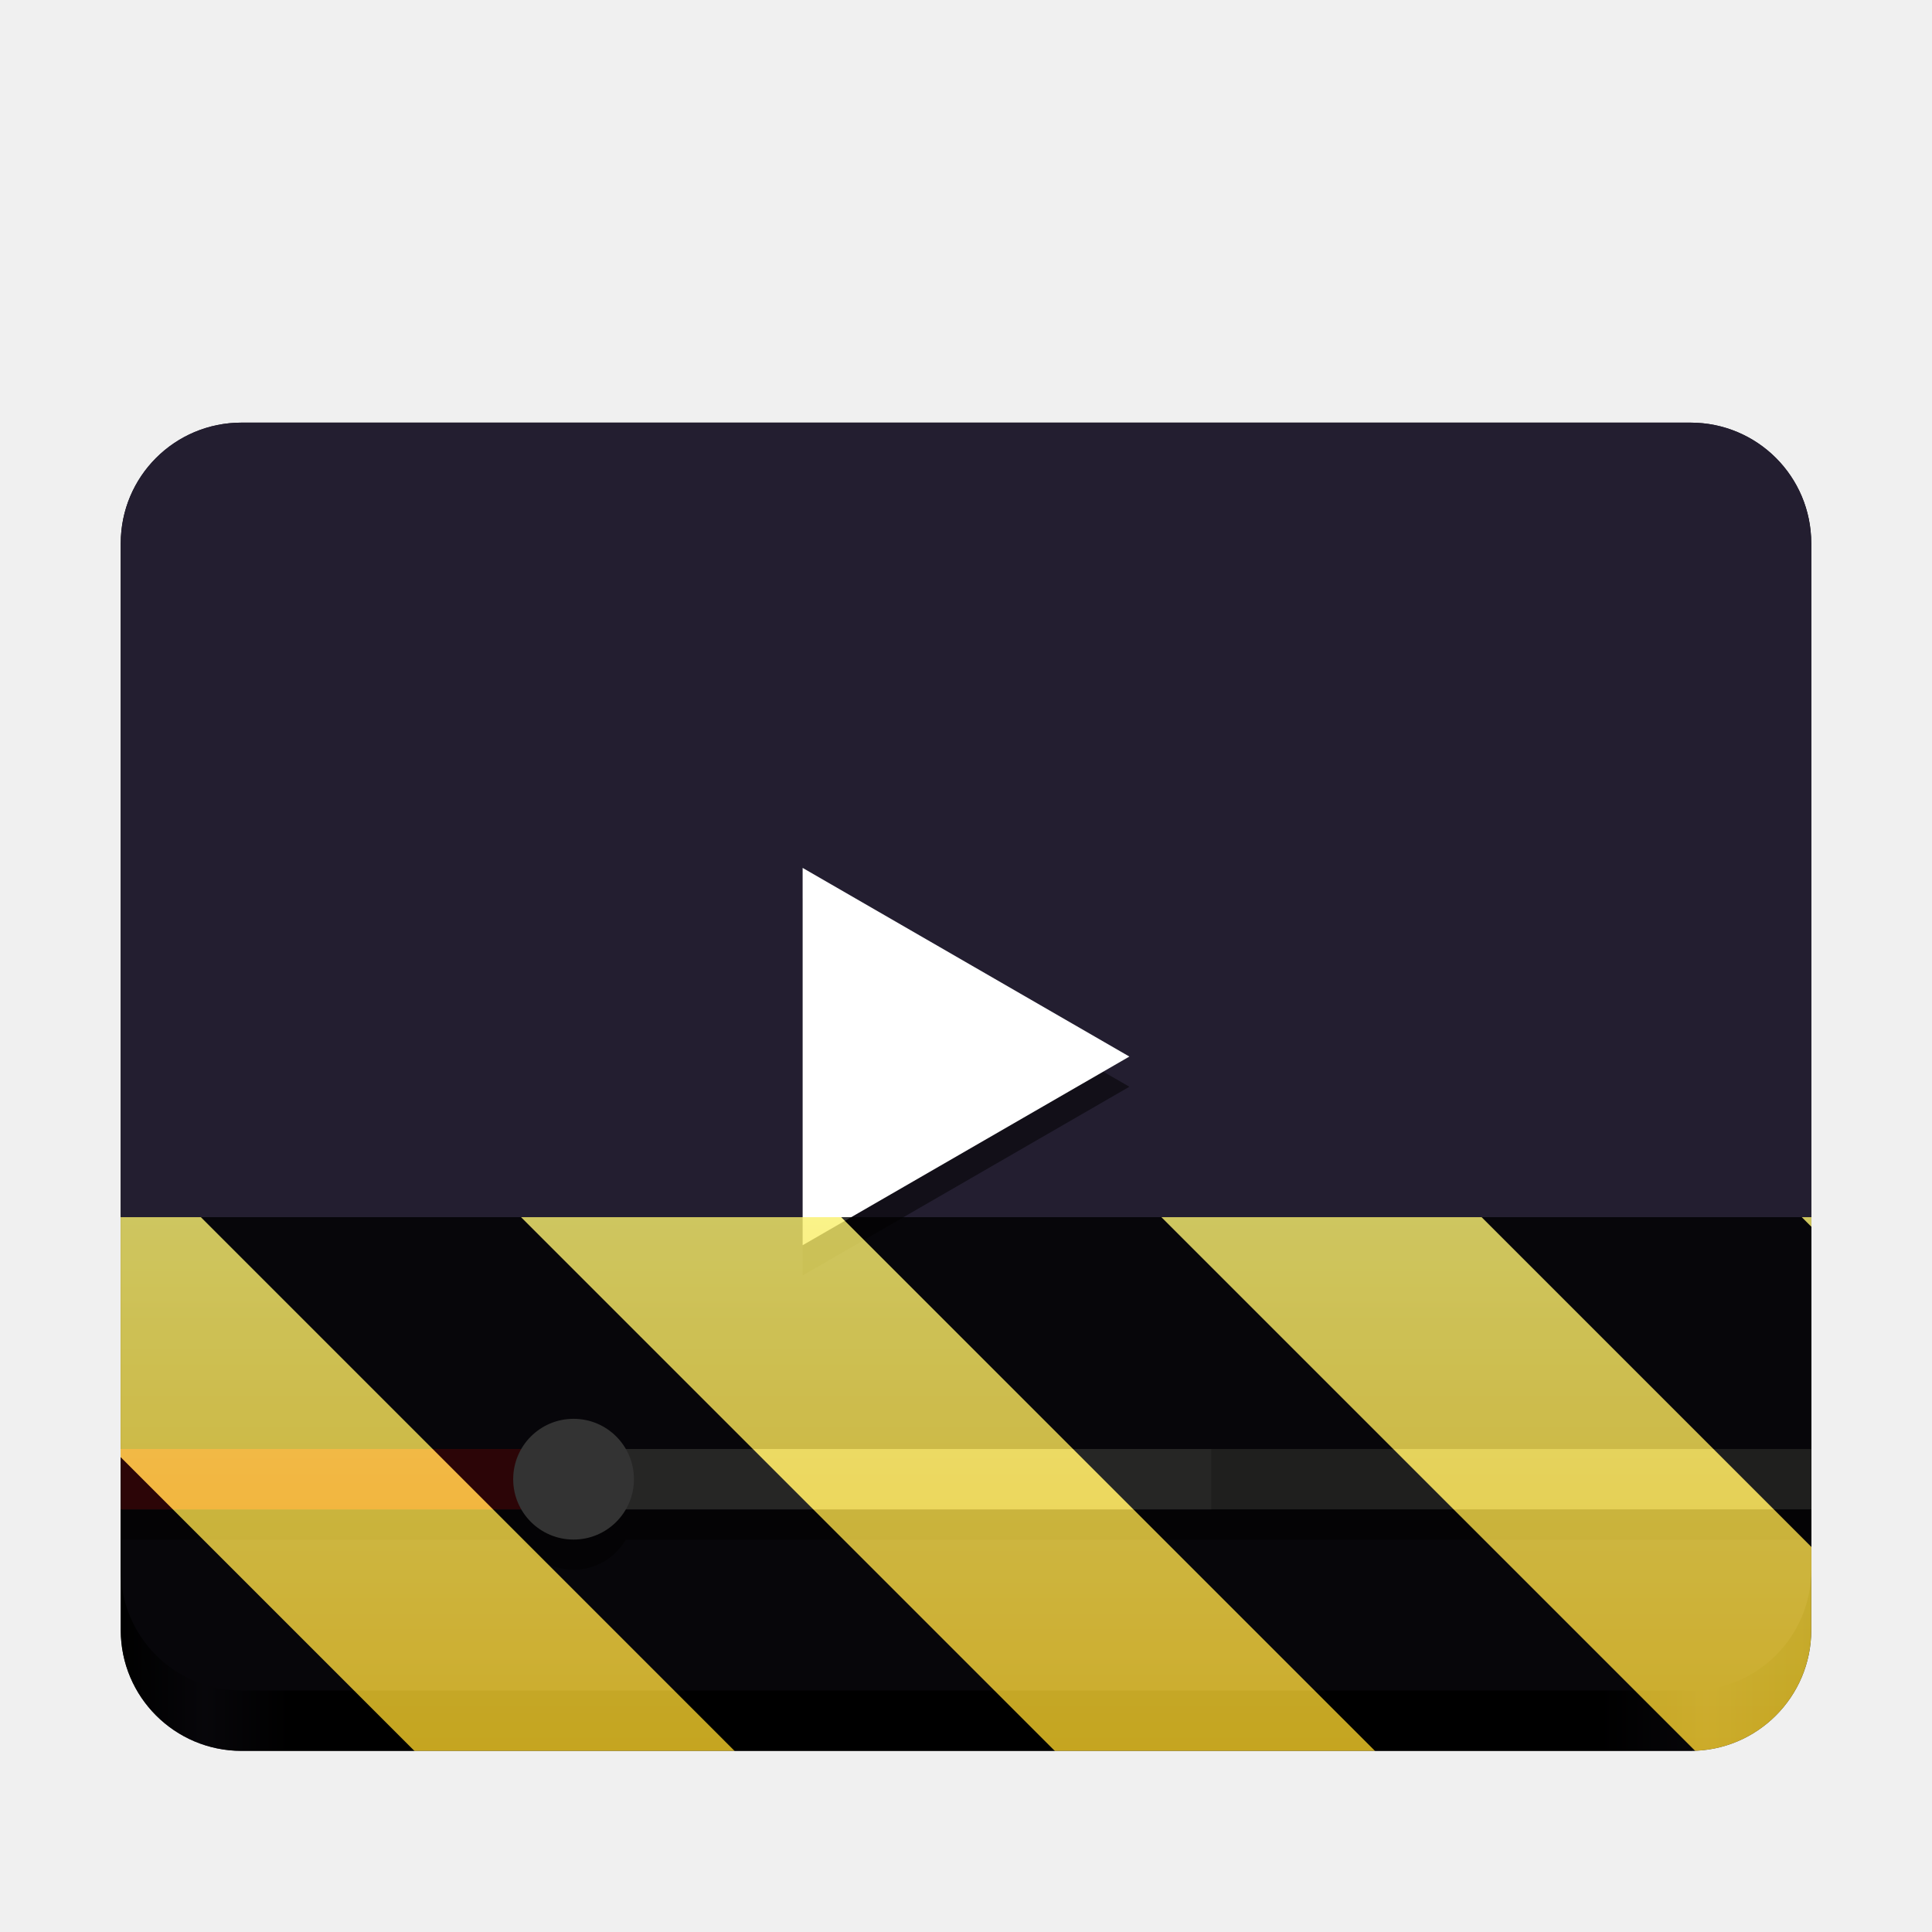
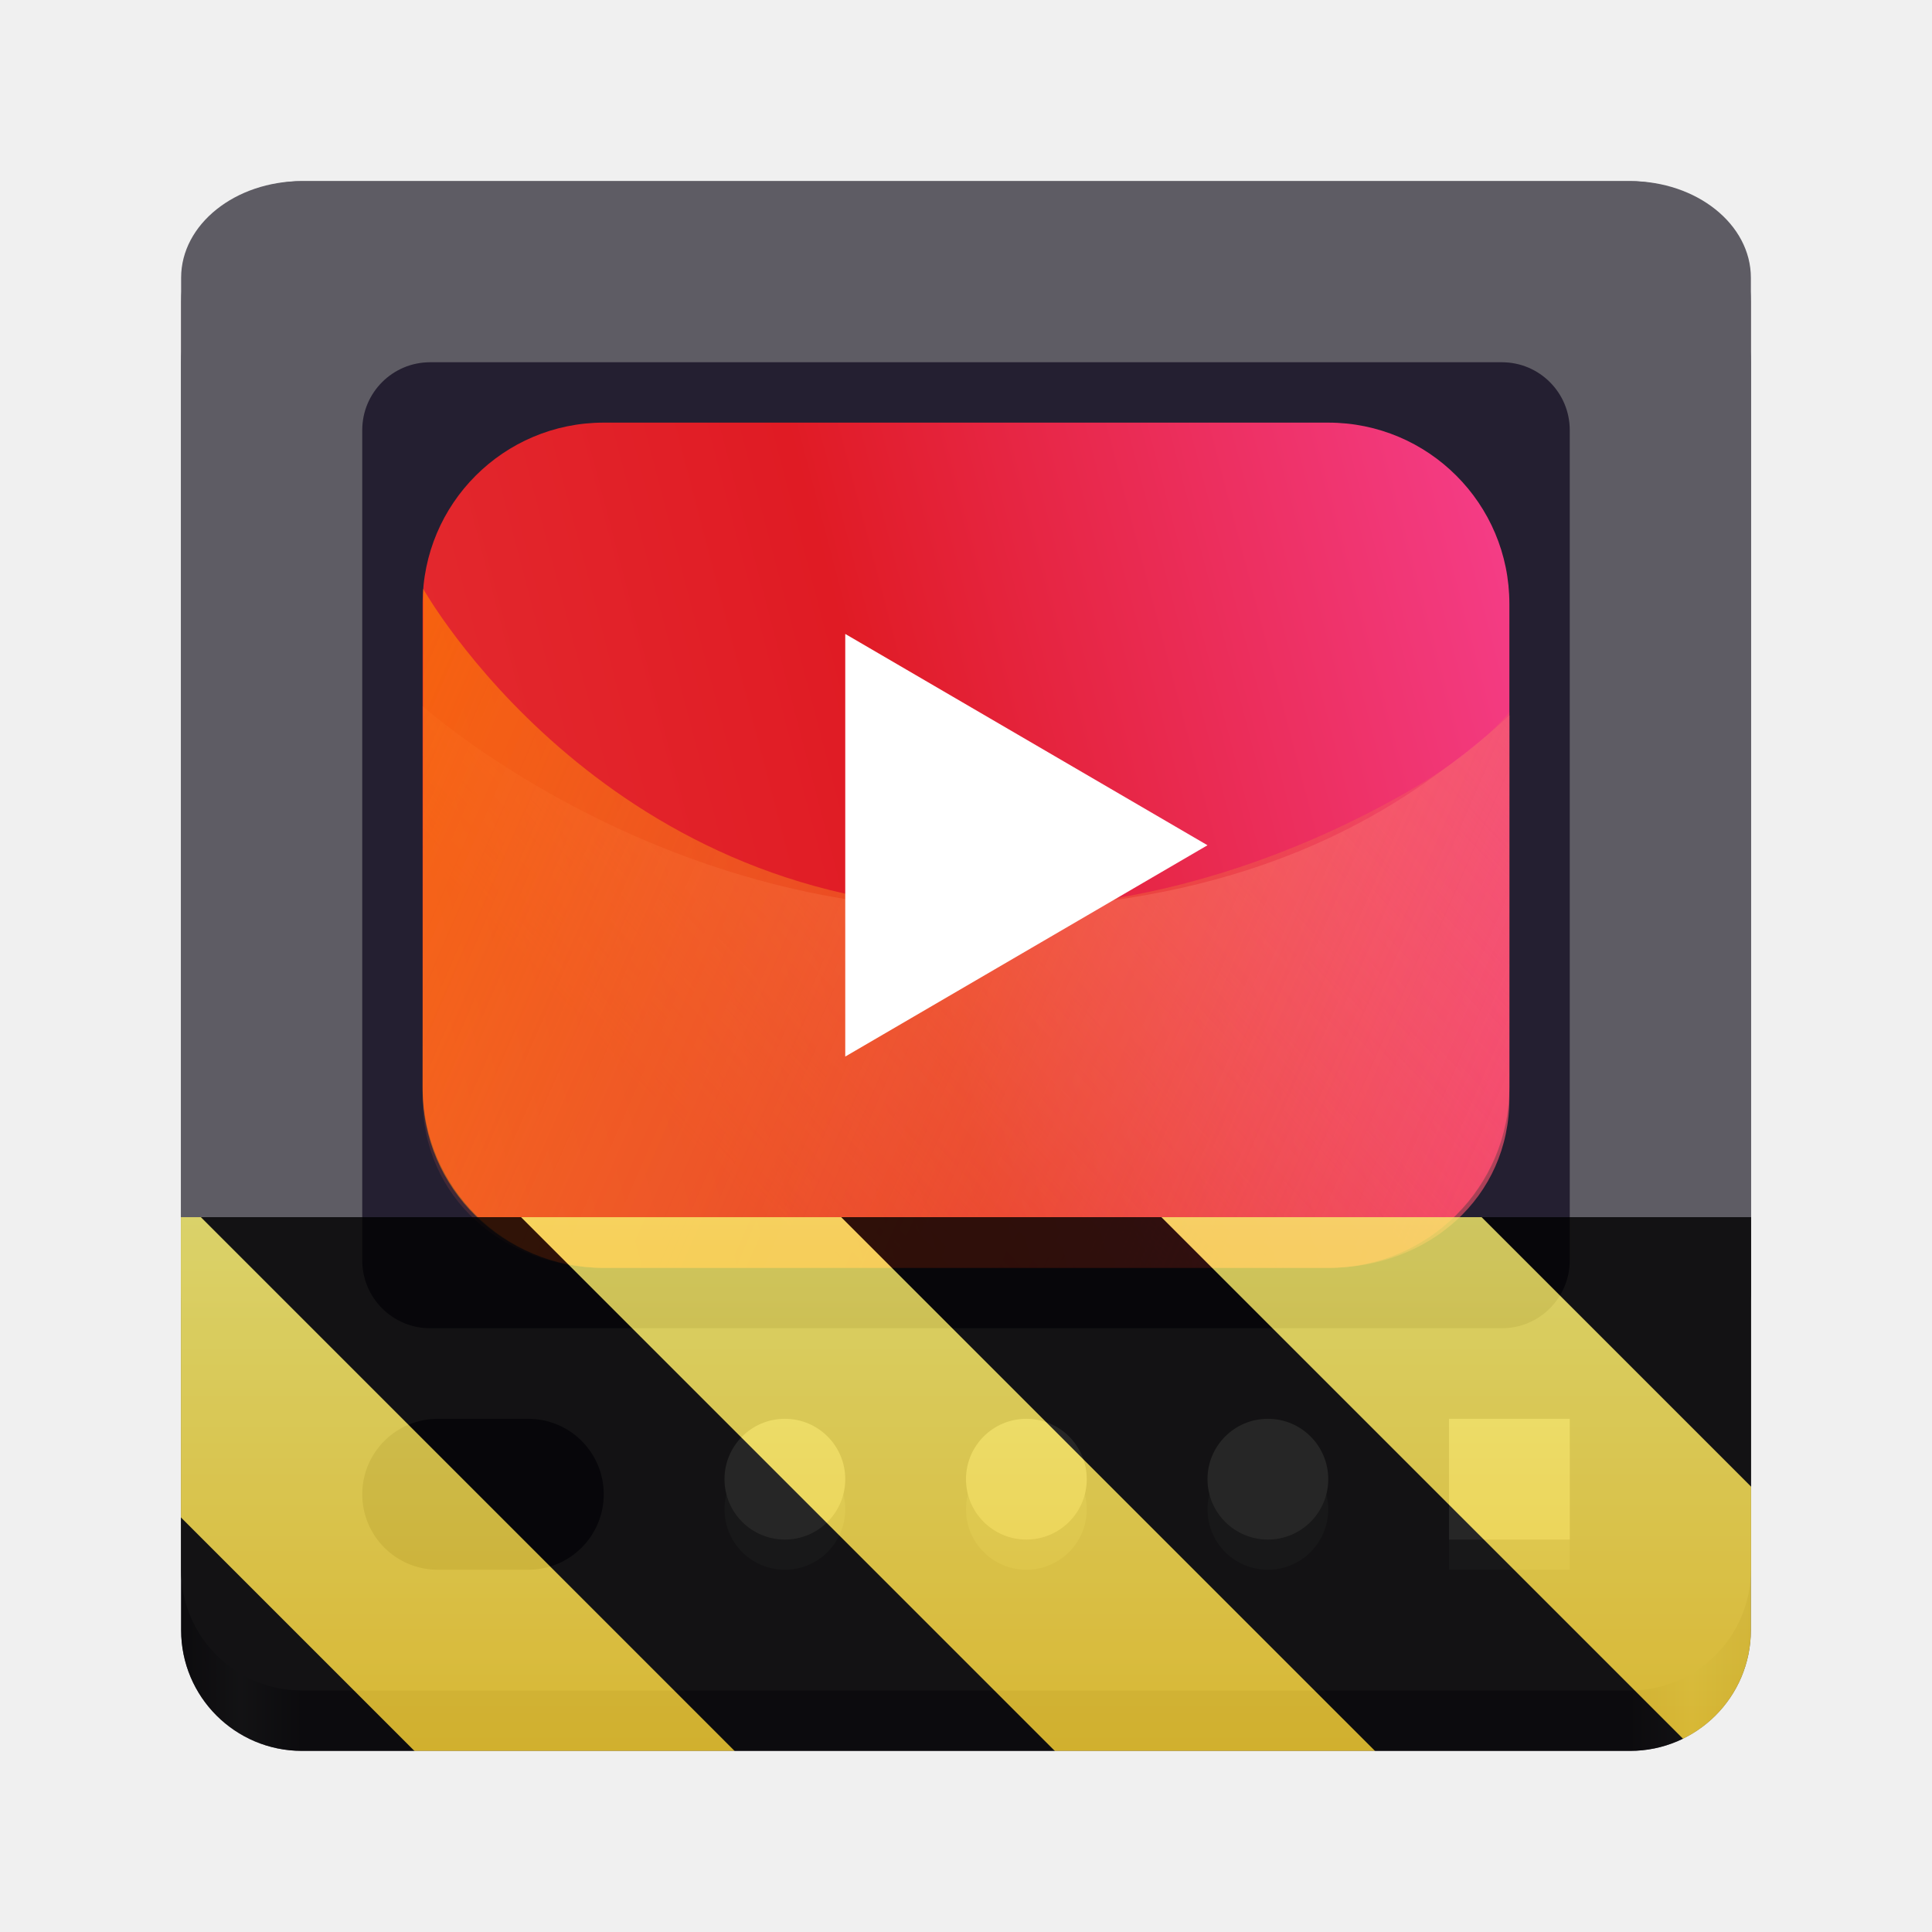
<svg xmlns="http://www.w3.org/2000/svg" height="128px" viewBox="0 0 128 128" width="128px">
-   <linearGradient id="a" gradientUnits="userSpaceOnUse" x1="8" x2="120" y1="72" y2="72">
-     <stop offset="0" />
-     <stop offset="0.05" stop-color="#241f31" />
-     <stop offset="0.1" />
-     <stop offset="0.875" />
-     <stop offset="0.938" stop-color="#241f31" />
-     <stop offset="1" />
+   <linearGradient id="a" gradientTransform="matrix(0.232143 0 0 0.328947 -8.566925 263.827)" gradientUnits="userSpaceOnUse" x1="88.596" x2="536.596" y1="-449.394" y2="-449.394">
+     <stop offset="0" stop-color="#3d3846" />
+     <stop offset="0.038" stop-color="#5e5c64" />
+     <stop offset="0.077" stop-color="#3d3846" />
+     <stop offset="0.923" stop-color="#3d3846" />
+     <stop offset="0.962" stop-color="#5e5c64" />
+     <stop offset="1" stop-color="#3d3846" />
  </linearGradient>
-   <clipPath id="b">
+   <linearGradient id="b" gradientUnits="userSpaceOnUse" x1="28" x2="107.505" y1="72.786" y2="51.912">
+     <stop offset="0" stop-color="#e42c30" />
+     <stop offset="0.422" stop-color="#e01b24" />
+     <stop offset="1" stop-color="#f63f8e" />
+   </linearGradient>
+   <linearGradient id="c" gradientTransform="matrix(-1 0 0 0.985086 128 -168.1303)" gradientUnits="userSpaceOnUse" x1="28" x2="74.351" y1="213.26" y2="255.948">
+     <stop offset="0" stop-color="#f54981" />
+     <stop offset="1" stop-color="#f66151" stop-opacity="0.144" />
+   </linearGradient>
+   <linearGradient id="d" gradientTransform="matrix(1 0 0 0.985086 0 -168.737)" gradientUnits="userSpaceOnUse" x1="20.515" x2="100" y1="222.416" y2="256.563">
+     <stop offset="0" stop-color="#ff7800" stop-opacity="0.727" />
+     <stop offset="1" stop-color="#f3a64a" stop-opacity="0.005" />
+   </linearGradient>
+   <clipPath id="e">
    <rect height="128" width="128" />
  </clipPath>
-   <clipPath id="c">
+   <clipPath id="f">
    <rect height="128" width="128" />
  </clipPath>
-   <filter id="d" height="100%" width="100%" x="0%" y="0%">
+   <filter id="g" height="100%" width="100%" x="0%" y="0%">
    <feColorMatrix in="SourceGraphic" type="matrix" values="0 0 0 0 1 0 0 0 0 1 0 0 0 0 1 0 0 0 1 0" />
  </filter>
-   <mask id="e">
-     <g clip-path="url(#c)" filter="url(#d)">
-       <g clip-path="url(#b)">
-         <path d="m 16 28 h 96 c 4.418 0 8 3.582 8 8 v 72 c 0 4.418 -3.582 8 -8 8 h -96 c -4.418 0 -8 -3.582 -8 -8 v -72 c 0 -4.418 3.582 -8 8 -8 z m 0 0" fill="url(#a)" />
-         <path d="m 16 28 c -4.434 0 -8 3.566 -8 8 v 68 c 0 4.434 3.566 8 8 8 h 96 c 4.434 0 8 -3.566 8 -8 v -68 c 0 -4.434 -3.566 -8 -8 -8 z m 0 0" fill="#231e30" />
-         <path d="m 38 96 c -1.426 0 -2.746 0.766 -3.457 2 h -26.543 v 4 h 26.543 c 0.711 1.234 2.031 2 3.457 2 s 2.746 -0.766 3.457 -2 h 78.543 v -4 h -78.543 c -0.711 -1.234 -2.031 -2 -3.457 -2 z m 0 0" fill-opacity="0.498" />
-         <path d="m 8 96 h 112 v 4 h -112 z m 0 0" fill="#999994" />
-         <path d="m 8 96 h 30 v 4 h -30 z m 0 0" fill="#de1923" />
-         <path d="m 38 96 h 42.25 v 4 h -42.25 z m 0 0" fill="#bfbdba" />
-         <path d="m 42 98 c 0 2.211 -1.789 4 -4 4 s -4 -1.789 -4 -4 s 1.789 -4 4 -4 s 4 1.789 4 4 z m 0 0" fill="#ffffff" />
-         <path d="m 74.824 72 l -21.648 12.5 v -25 z m 0 0" fill-opacity="0.498" />
-         <path d="m 74.824 70 l -21.648 12.5 v -25 z m 0 0" fill="#ffffff" />
+   <mask id="h">
+     <g clip-path="url(#f)" filter="url(#g)">
+       <g clip-path="url(#e)">
+         <path d="m 20 16 h 88 c 4.418 0 8 3.582 8 8 v 84 c 0 4.418 -3.582 8 -8 8 h -88 c -4.418 0 -8 -3.582 -8 -8 v -84 c 0 -4.418 3.582 -8 8 -8 z m 0 0" fill="url(#a)" />
+         <path d="m 20 12 h 88 c 4.418 0 8 3.582 8 8 v 84 c 0 4.418 -3.582 8 -8 8 h -88 c -4.418 0 -8 -3.582 -8 -8 v -84 c 0 -4.418 3.582 -8 8 -8 z m 0 0" fill="#5e5c64" />
+         <path d="m 20 12 h 88 c 4.418 0 8 2.867 8 6.398 v 67.203 c 0 3.531 -3.582 6.398 -8 6.398 h -88 c -4.418 0 -8 -2.867 -8 -6.398 v -67.203 c 0 -3.531 3.582 -6.398 8 -6.398 z m 0 0" fill="#5e5c64" />
+         <path d="m 28.496 24 h 71.008 c 2.484 0 4.496 2.012 4.496 4.496 v 55.008 c 0 2.484 -2.012 4.496 -4.496 4.496 h -71.008 c -2.484 0 -4.496 -2.012 -4.496 -4.496 v -55.008 c 0 -2.484 2.012 -4.496 4.496 -4.496 z m 0 0" fill="#241f31" />
+         <path d="m 40 28 h 48 c 6.629 0 12 5.371 12 12 v 32 c 0 6.629 -5.371 12 -12 12 h -48 c -6.629 0 -12 -5.371 -12 -12 v -32 c 0 -6.629 5.371 -12 12 -12 z m 0 0" fill="url(#b)" />
+         <path d="m 63.77 60.246 c -21.066 -0.258 -35.77 -13.461 -35.77 -13.461 v 26 c 0 6.551 5.352 11.215 12 11.215 h 48 c 6.648 0 12 -4.664 12 -11.215 v -25.391 s -1.734 1.711 -5.094 4.113 c -5.297 3.797 -14.875 8.938 -31.137 8.738 z m 0 0" fill="url(#c)" />
+         <path d="m 64.738 60.223 c 11.898 0.18 21.914 -4.012 28.379 -7.691 c 4.98 -2.836 6.883 -5.352 6.883 -5.352 v 25 c 0 6.547 -5.352 11.82 -12 11.82 h -48 c -6.648 0 -12.008 -5.273 -12 -11.82 l 0.039 -33.168 s 11.688 20.84 36.699 21.211 z m 0 0" fill="url(#d)" />
+         <path d="m 96 96 h 8 v 8 h -8 z m 0 0" fill="#77767b" />
+         <path d="m 96 94 h 8 v 8 h -8 z m 0 0" fill="#c0bfbc" />
+         <path d="m 88 100 c 0 2.211 -1.789 4 -4 4 s -4 -1.789 -4 -4 s 1.789 -4 4 -4 s 4 1.789 4 4 z m 0 0" fill="#77767b" />
+         <path d="m 88 98 c 0 2.211 -1.789 4 -4 4 s -4 -1.789 -4 -4 s 1.789 -4 4 -4 s 4 1.789 4 4 z m 0 0" fill="#c0bfbc" />
+         <path d="m 72 100 c 0 2.211 -1.789 4 -4 4 s -4 -1.789 -4 -4 s 1.789 -4 4 -4 s 4 1.789 4 4 z m 0 0" fill="#77767b" />
+         <path d="m 72 98 c 0 2.211 -1.789 4 -4 4 s -4 -1.789 -4 -4 s 1.789 -4 4 -4 s 4 1.789 4 4 z m 0 0" fill="#c0bfbc" />
+         <path d="m 56 100 c 0 2.211 -1.789 4 -4 4 s -4 -1.789 -4 -4 s 1.789 -4 4 -4 s 4 1.789 4 4 z m 0 0" fill="#77767b" />
+         <path d="m 56 98 c 0 2.211 -1.789 4 -4 4 s -4 -1.789 -4 -4 s 1.789 -4 4 -4 s 4 1.789 4 4 z m 0 0" fill="#c0bfbc" />
+         <path d="m 29 94 h 6 c 2.762 0 5 2.238 5 5 s -2.238 5 -5 5 h -6 c -2.762 0 -5 -2.238 -5 -5 s 2.238 -5 5 -5 z m 0 0" fill="#241f31" />
+         <path d="m 56 70 v -28 l 24 14 z m 0 0" fill="#ffffff" />
      </g>
    </g>
  </mask>
-   <mask id="f">
-     <g filter="url(#d)">
+   <mask id="i">
+     <g filter="url(#g)">
      <rect fill-opacity="0.8" height="128" width="128" />
    </g>
  </mask>
-   <linearGradient id="g" gradientTransform="matrix(0 0.37 -0.98462 0 295.385 -30.36)" gradientUnits="userSpaceOnUse" x1="300" x2="428" y1="235" y2="235">
+   <linearGradient id="j" gradientTransform="matrix(0 0.37 -0.98462 0 295.385 -30.36)" gradientUnits="userSpaceOnUse" x1="300" x2="428" y1="235" y2="235">
    <stop offset="0" stop-color="#f9f06b" />
    <stop offset="1" stop-color="#f5c211" />
  </linearGradient>
-   <clipPath id="h">
+   <clipPath id="k">
    <rect height="128" width="128" />
  </clipPath>
-   <clipPath id="i">
+   <clipPath id="l">
    <rect height="128" width="128" />
  </clipPath>
-   <path d="m 16 28 h 96 c 4.418 0 8 3.582 8 8 v 72 c 0 4.418 -3.582 8 -8 8 h -96 c -4.418 0 -8 -3.582 -8 -8 v -72 c 0 -4.418 3.582 -8 8 -8 z m 0 0" fill="url(#a)" />
-   <path d="m 16 28 c -4.434 0 -8 3.566 -8 8 v 68 c 0 4.434 3.566 8 8 8 h 96 c 4.434 0 8 -3.566 8 -8 v -68 c 0 -4.434 -3.566 -8 -8 -8 z m 0 0" fill="#231e30" />
-   <path d="m 38 96 c -1.426 0 -2.746 0.766 -3.457 2 h -26.543 v 4 h 26.543 c 0.711 1.234 2.031 2 3.457 2 s 2.746 -0.766 3.457 -2 h 78.543 v -4 h -78.543 c -0.711 -1.234 -2.031 -2 -3.457 -2 z m 0 0" fill-opacity="0.498" />
-   <path d="m 8 96 h 112 v 4 h -112 z m 0 0" fill="#999994" />
-   <path d="m 8 96 h 30 v 4 h -30 z m 0 0" fill="#de1923" />
-   <path d="m 38 96 h 42.25 v 4 h -42.25 z m 0 0" fill="#bfbdba" />
-   <path d="m 42 98 c 0 2.211 -1.789 4 -4 4 s -4 -1.789 -4 -4 s 1.789 -4 4 -4 s 4 1.789 4 4 z m 0 0" fill="#ffffff" />
-   <path d="m 74.824 72 l -21.648 12.5 v -25 z m 0 0" fill-opacity="0.498" />
-   <path d="m 74.824 70 l -21.648 12.5 v -25 z m 0 0" fill="#ffffff" />
-   <g clip-path="url(#i)" mask="url(#e)">
-     <g clip-path="url(#h)" mask="url(#f)">
-       <path d="m 128 80.641 v 47.359 h -128 v -47.359 z m 0 0" fill="url(#g)" />
+   <path d="m 20 16 h 88 c 4.418 0 8 3.582 8 8 v 84 c 0 4.418 -3.582 8 -8 8 h -88 c -4.418 0 -8 -3.582 -8 -8 v -84 c 0 -4.418 3.582 -8 8 -8 z m 0 0" fill="url(#a)" />
+   <path d="m 20 12 h 88 c 4.418 0 8 3.582 8 8 v 84 c 0 4.418 -3.582 8 -8 8 h -88 c -4.418 0 -8 -3.582 -8 -8 v -84 c 0 -4.418 3.582 -8 8 -8 z m 0 0" fill="#5e5c64" />
+   <path d="m 20 12 h 88 c 4.418 0 8 2.867 8 6.398 v 67.203 c 0 3.531 -3.582 6.398 -8 6.398 h -88 c -4.418 0 -8 -2.867 -8 -6.398 v -67.203 c 0 -3.531 3.582 -6.398 8 -6.398 z m 0 0" fill="#5e5c64" />
+   <path d="m 28.496 24 h 71.008 c 2.484 0 4.496 2.012 4.496 4.496 v 55.008 c 0 2.484 -2.012 4.496 -4.496 4.496 h -71.008 c -2.484 0 -4.496 -2.012 -4.496 -4.496 v -55.008 c 0 -2.484 2.012 -4.496 4.496 -4.496 z m 0 0" fill="#241f31" />
+   <path d="m 40 28 h 48 c 6.629 0 12 5.371 12 12 v 32 c 0 6.629 -5.371 12 -12 12 h -48 c -6.629 0 -12 -5.371 -12 -12 v -32 c 0 -6.629 5.371 -12 12 -12 z m 0 0" fill="url(#b)" />
+   <path d="m 63.77 60.246 c -21.066 -0.258 -35.77 -13.461 -35.77 -13.461 v 26 c 0 6.551 5.352 11.215 12 11.215 h 48 c 6.648 0 12 -4.664 12 -11.215 v -25.391 s -1.734 1.711 -5.094 4.113 c -5.297 3.797 -14.875 8.938 -31.137 8.738 z m 0 0" fill="url(#c)" />
+   <path d="m 64.738 60.223 c 11.898 0.18 21.914 -4.012 28.379 -7.691 c 4.98 -2.836 6.883 -5.352 6.883 -5.352 v 25 c 0 6.547 -5.352 11.82 -12 11.82 h -48 c -6.648 0 -12.008 -5.273 -12 -11.82 l 0.039 -33.168 s 11.688 20.84 36.699 21.211 z m 0 0" fill="url(#d)" />
+   <path d="m 96 96 h 8 v 8 h -8 z m 0 0" fill="#77767b" />
+   <path d="m 96 94 h 8 v 8 h -8 z m 0 0" fill="#c0bfbc" />
+   <path d="m 88 100 c 0 2.211 -1.789 4 -4 4 s -4 -1.789 -4 -4 s 1.789 -4 4 -4 s 4 1.789 4 4 z m 0 0" fill="#77767b" />
+   <path d="m 88 98 c 0 2.211 -1.789 4 -4 4 s -4 -1.789 -4 -4 s 1.789 -4 4 -4 s 4 1.789 4 4 z m 0 0" fill="#c0bfbc" />
+   <path d="m 72 100 c 0 2.211 -1.789 4 -4 4 s -4 -1.789 -4 -4 s 1.789 -4 4 -4 s 4 1.789 4 4 z m 0 0" fill="#77767b" />
+   <path d="m 72 98 c 0 2.211 -1.789 4 -4 4 s -4 -1.789 -4 -4 s 1.789 -4 4 -4 s 4 1.789 4 4 z m 0 0" fill="#c0bfbc" />
+   <path d="m 56 100 c 0 2.211 -1.789 4 -4 4 s -4 -1.789 -4 -4 s 1.789 -4 4 -4 s 4 1.789 4 4 z m 0 0" fill="#77767b" />
+   <path d="m 56 98 c 0 2.211 -1.789 4 -4 4 s -4 -1.789 -4 -4 s 1.789 -4 4 -4 s 4 1.789 4 4 z m 0 0" fill="#c0bfbc" />
+   <path d="m 29 94 h 6 c 2.762 0 5 2.238 5 5 s -2.238 5 -5 5 h -6 c -2.762 0 -5 -2.238 -5 -5 s 2.238 -5 5 -5 z m 0 0" fill="#241f31" />
+   <path d="m 56 70 v -28 l 24 14 z m 0 0" fill="#ffffff" />
+   <g clip-path="url(#l)" mask="url(#h)">
+     <g clip-path="url(#k)" mask="url(#i)">
+       <path d="m 128 80.641 v 47.359 h -128 v -47.359 z m 0 0" fill="url(#j)" />
      <path d="m 13.309 80.641 l 47.355 47.359 h 21.215 l -47.359 -47.359 z m 42.422 0 l 47.363 47.359 h 21.215 l -47.363 -47.359 z m 42.43 0 l 29.84 29.84 v -21.211 l -8.629 -8.629 z m -98.16 7.906 v 21.215 l 18.238 18.238 h 21.215 z m 0 0" />
    </g>
  </g>
</svg>
